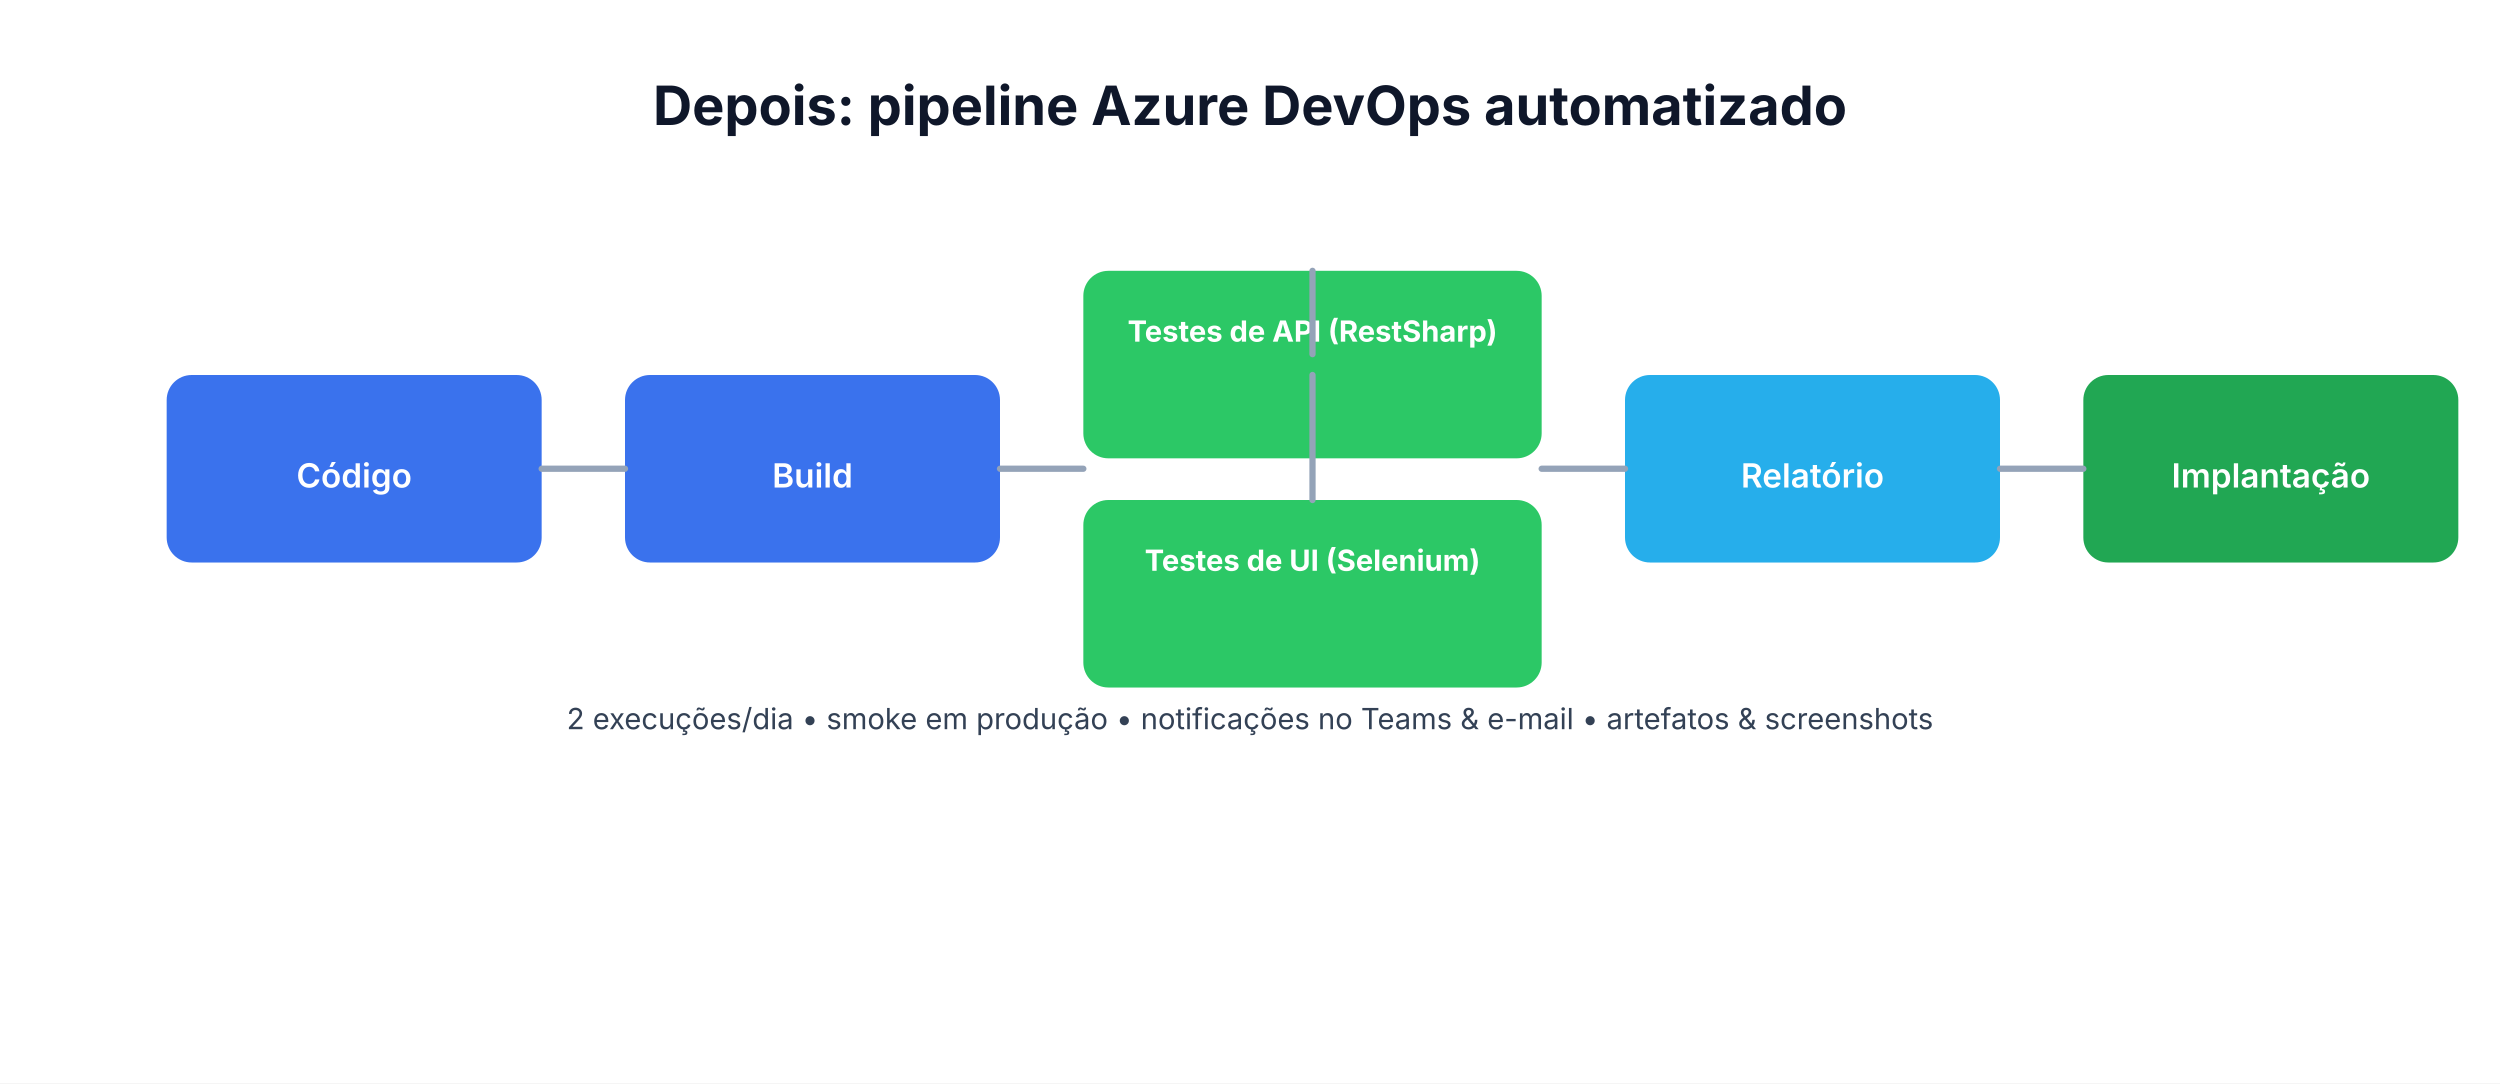
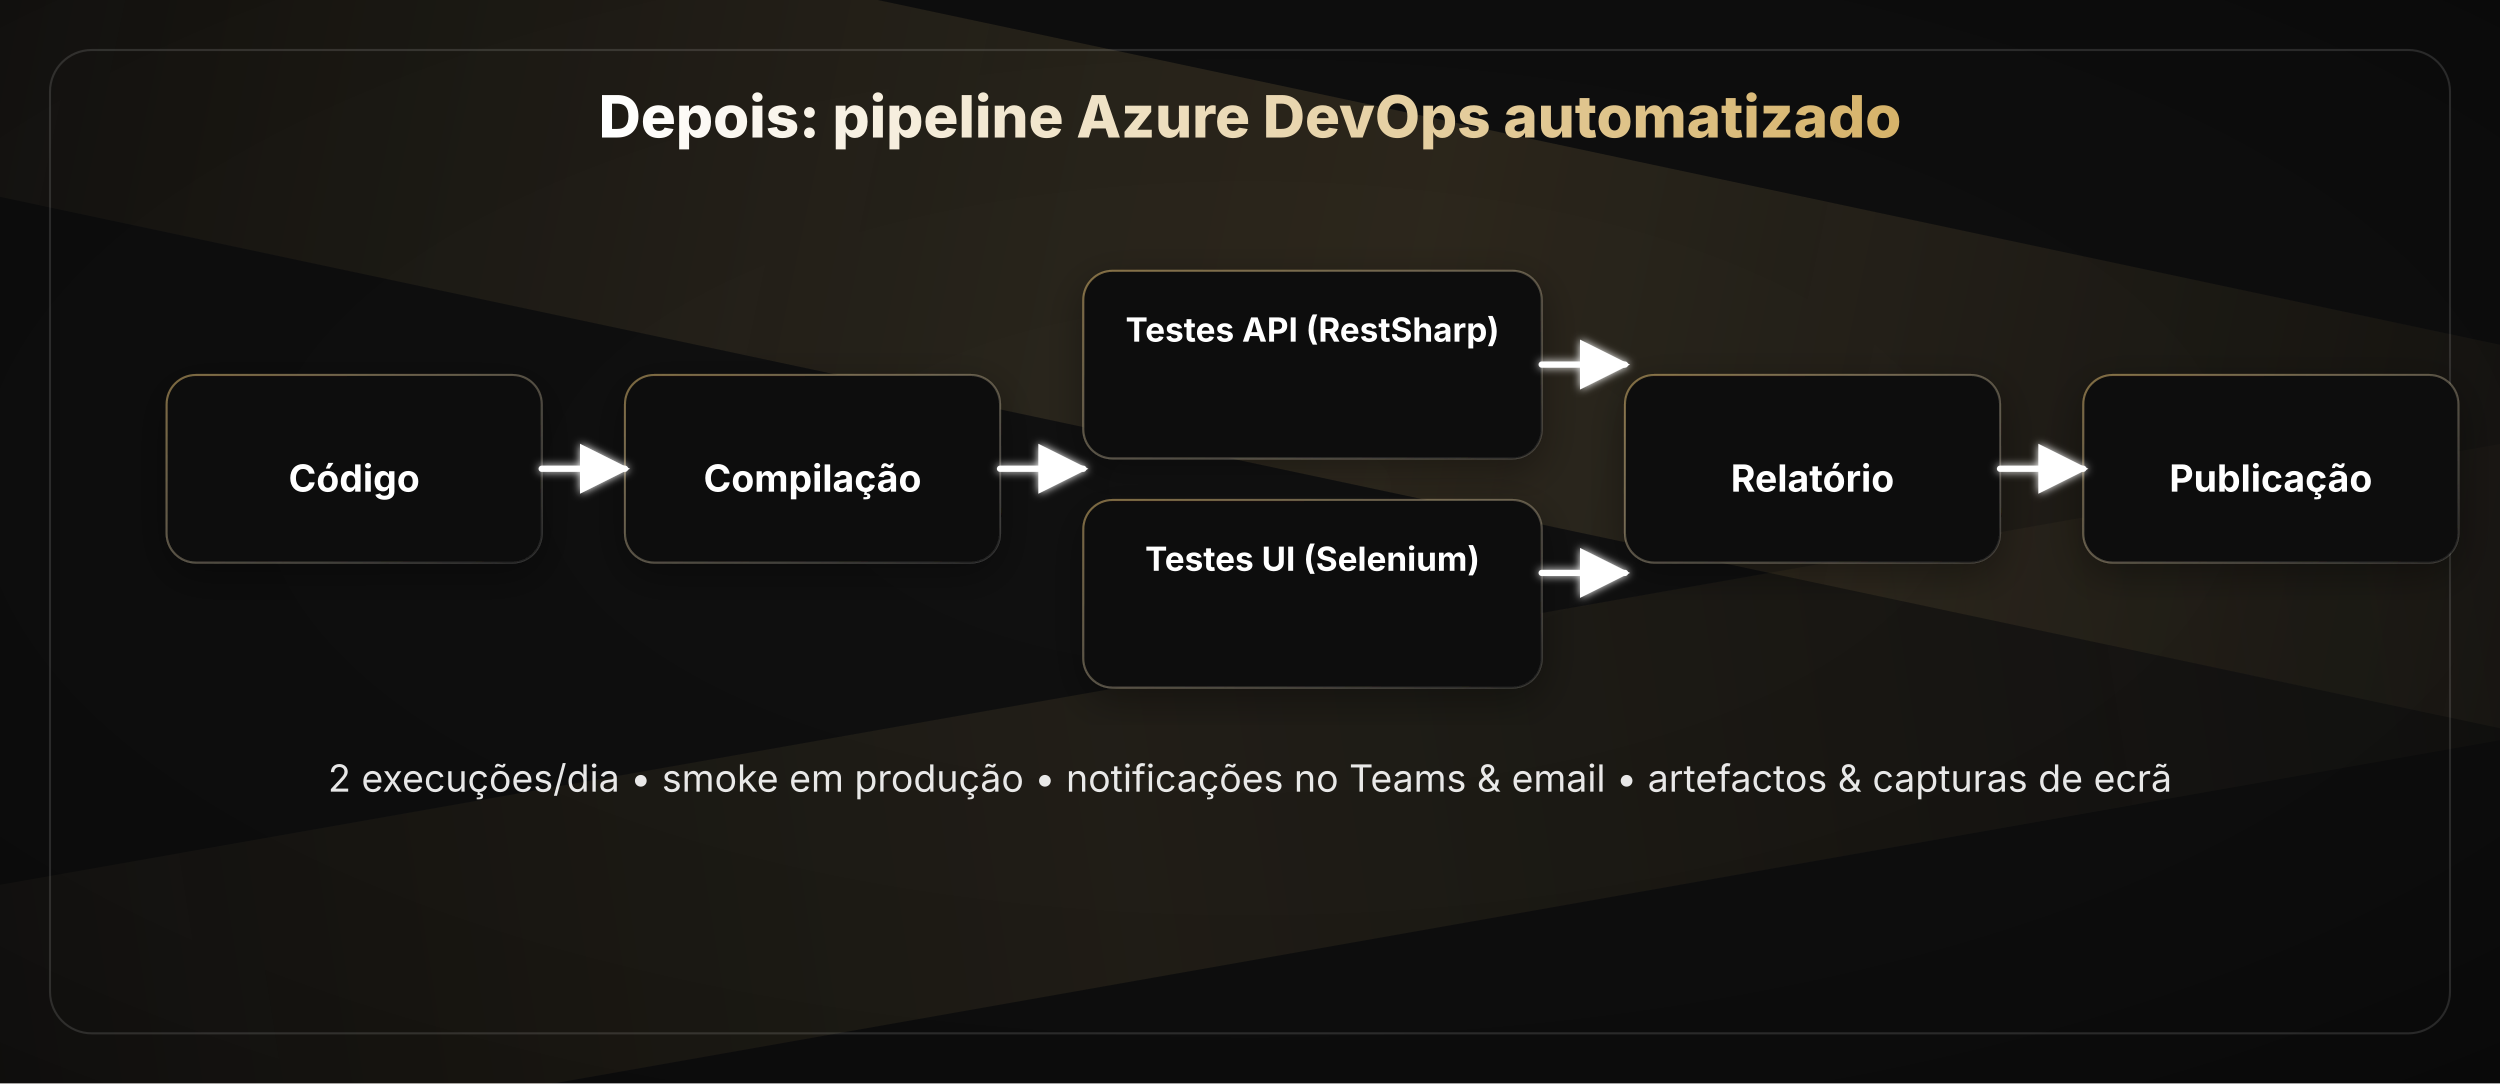
- <svg xmlns="http://www.w3.org/2000/svg" width="1200" height="520" viewBox="0 0 1200 520">
-   <rect width="1200" height="520" fill="#ffffff" />
-   <g font-family="Inter, system-ui, -apple-system, Segoe UI, Roboto, Arial" fill="#0f172a">
-     <text x="600" y="60" font-size="26" font-weight="700" text-anchor="middle">Depois: pipeline Azure DevOps automatizado</text>
+ <svg xmlns="http://www.w3.org/2000/svg" role="img" width="1200" height="520" viewBox="0 0 1200 520">
+   <defs>
+     <radialGradient id="bgRad" cx="50%" cy="45%" r="80%">
+       <stop offset="0" stop-color="#111111" />
+       <stop offset="0.7" stop-color="#0C0C0C" />
+       <stop offset="1" stop-color="#080808" />
+     </radialGradient>
+     <linearGradient id="beamA" x1="0" y1="0" x2="1" y2="0">
+       <stop offset="0" stop-color="#D6B36A" stop-opacity="0" />
+       <stop offset="0.45" stop-color="#D6B36A" stop-opacity=".14" />
+       <stop offset="0.55" stop-color="#D6B36A" stop-opacity=".16" />
+       <stop offset="1" stop-color="#D6B36A" stop-opacity="0" />
+     </linearGradient>
+     <linearGradient id="beamB" x1="0" y1="0" x2="1" y2="0">
+       <stop offset="0" stop-color="#D6B36A" stop-opacity="0" />
+       <stop offset="0.5" stop-color="#D6B36A" stop-opacity=".10" />
+       <stop offset="1" stop-color="#D6B36A" stop-opacity="0" />
+     </linearGradient>
+     <linearGradient id="goldStroke" x1="0" y1="0" x2="1" y2="1">
+       <stop offset="0" stop-color="#D6B36A" stop-opacity=".55" />
+       <stop offset="1" stop-color="#FFFFFF" stop-opacity=".08" />
+     </linearGradient>
+     <filter id="cardShadow" x="-20%" y="-20%" width="140%" height="140%">
+       <feDropShadow dx="0" dy="6" stdDeviation="10" flood-color="#000" flood-opacity=".35" />
+     </filter>
+     <filter id="glowWhite" x="-40%" y="-40%" width="180%" height="180%">
+       <feGaussianBlur stdDeviation="2" result="b1" />
+       <feMerge>
+         <feMergeNode in="b1" />
+         <feMergeNode in="SourceGraphic" />
+       </feMerge>
+     </filter>
+     <linearGradient id="titleGrad" x1="0" y1="0" x2="1" y2="0">
+       <stop offset="0" stop-color="#FFFFFF" />
+       <stop offset="1" stop-color="#D6B36A" />
+     </linearGradient>
+     <marker id="arrowHead" viewBox="0 0 10 10" refX="9" refY="5" markerWidth="8" markerHeight="8" orient="auto-start-reverse">
+       <path d="M0,0 L10,5 L0,10 Z" fill="#FFFFFF" />
+     </marker>
+   </defs>
+   <rect width="1200" height="520" fill="url(#bgRad)" />
+   <rect x="-200" y="40" width="1600" height="180" fill="url(#beamA)" transform="rotate(12 600 130)" opacity=".9" />
+   <rect x="-260" y="320" width="1600" height="140" fill="url(#beamB)" transform="rotate(-10 600 390)" opacity=".9" />
+   <rect x="24" y="24" width="1152" height="472" rx="20" fill="none" stroke="#FFFFFF20" />
+   <g font-family="Inter, system-ui, -apple-system, Segoe UI, Roboto, Arial" text-rendering="geometricPrecision">
+     <text x="600" y="66" font-size="28" font-weight="800" text-anchor="middle" fill="url(#titleGrad)">
+       Depois: pipeline Azure DevOps automatizado
+     </text>
  </g>
  <g transform="translate(80,180)" font-family="Inter, system-ui, -apple-system, Segoe UI, Roboto, Arial">
-     <rect x="0" y="0" width="180" height="90" rx="12" fill="#2563eb" opacity="0.9" />
-     <text x="90" y="54" text-anchor="middle" font-size="16" font-weight="600" fill="#ffffff">Código</text>
-     <rect x="220" y="0" width="180" height="90" rx="12" fill="#2563eb" opacity="0.9" />
-     <text x="310" y="54" text-anchor="middle" font-size="16" font-weight="600" fill="#ffffff">Build</text>
-     <rect x="440" y="-50" width="220" height="90" rx="12" fill="#22c55e" opacity="0.95" />
-     <text x="550" y="-16" text-anchor="middle" font-size="14" font-weight="700" fill="#ffffff">Testes de API (RestSharp)</text>
-     <rect x="440" y="60" width="220" height="90" rx="12" fill="#22c55e" opacity="0.95" />
-     <text x="550" y="94" text-anchor="middle" font-size="14" font-weight="700" fill="#ffffff">Testes de UI (Selenium)</text>
-     <rect x="700" y="0" width="180" height="90" rx="12" fill="#0ea5e9" opacity="0.9" />
-     <text x="790" y="54" text-anchor="middle" font-size="16" font-weight="600" fill="#ffffff">Relatório</text>
-     <rect x="920" y="0" width="180" height="90" rx="12" fill="#16a34a" opacity="0.95" />
-     <text x="1010" y="54" text-anchor="middle" font-size="16" font-weight="600" fill="#ffffff">Implantação</text>
-     <g stroke="#94a3b8" fill="none" stroke-width="3" stroke-linecap="round">
+     <g filter="url(#cardShadow)">
+       <rect x="0" y="0" width="180" height="90" rx="14" fill="#0B0B0B" stroke="url(#goldStroke)" />
+       <text x="90" y="56" text-anchor="middle" font-size="18" font-weight="700" fill="#FFFFFF">Código</text>
+     </g>
+     <g filter="url(#cardShadow)">
+       <rect x="220" y="0" width="180" height="90" rx="14" fill="#0B0B0B" stroke="url(#goldStroke)" />
+       <text x="310" y="56" text-anchor="middle" font-size="18" font-weight="700" fill="#FFFFFF">Compilação</text>
+     </g>
+     <g filter="url(#cardShadow)">
+       <rect x="440" y="-50" width="220" height="90" rx="14" fill="#0B0B0B" stroke="url(#goldStroke)" />
+       <text x="550" y="-16" text-anchor="middle" font-size="16" font-weight="700" fill="#FFFFFF">Testes API (RestSharp)</text>
+     </g>
+     <g filter="url(#cardShadow)">
+       <rect x="440" y="60" width="220" height="90" rx="14" fill="#0B0B0B" stroke="url(#goldStroke)" />
+       <text x="550" y="94" text-anchor="middle" font-size="16" font-weight="700" fill="#FFFFFF">Testes UI (Selenium)</text>
+     </g>
+     <g filter="url(#cardShadow)">
+       <rect x="700" y="0" width="180" height="90" rx="14" fill="#0B0B0B" stroke="url(#goldStroke)" />
+       <text x="790" y="56" text-anchor="middle" font-size="18" font-weight="700" fill="#FFFFFF">Relatório</text>
+     </g>
+     <g filter="url(#cardShadow)">
+       <rect x="920" y="0" width="180" height="90" rx="14" fill="#0B0B0B" stroke="url(#goldStroke)" />
+       <text x="1010" y="56" text-anchor="middle" font-size="18" font-weight="700" fill="#FFFFFF">Publicação</text>
+     </g>
+     <g stroke="#FFFFFF" stroke-width="3" stroke-linecap="round" fill="none" filter="url(#glowWhite)" marker-end="url(#arrowHead)">
      <path d="M180,45 H220" />
      <path d="M400,45 H440" />
-       <path d="M660,45 H700" />
+       <path d="M660,-5 H700" />
+       <path d="M660,95 H700" />
      <path d="M880,45 H920" />
-       <path d="M550,-50 V-10" />
-       <path d="M550,60 V0" />
    </g>
-     <text x="520" y="170" font-size="14" fill="#334155" text-anchor="middle">2 execuções/dia • smoke em produção • notificações no Teams &amp; e-mail • artefatos &amp; screenshots</text>
+     <text x="520" y="200" font-size="18" fill="#FFFFFFE6" text-anchor="middle">
+       2 execuções/dia • smoke em produção • notificações no Teams &amp; email • artefactos &amp; capturas de ecrã
+     </text>
  </g>
</svg>
